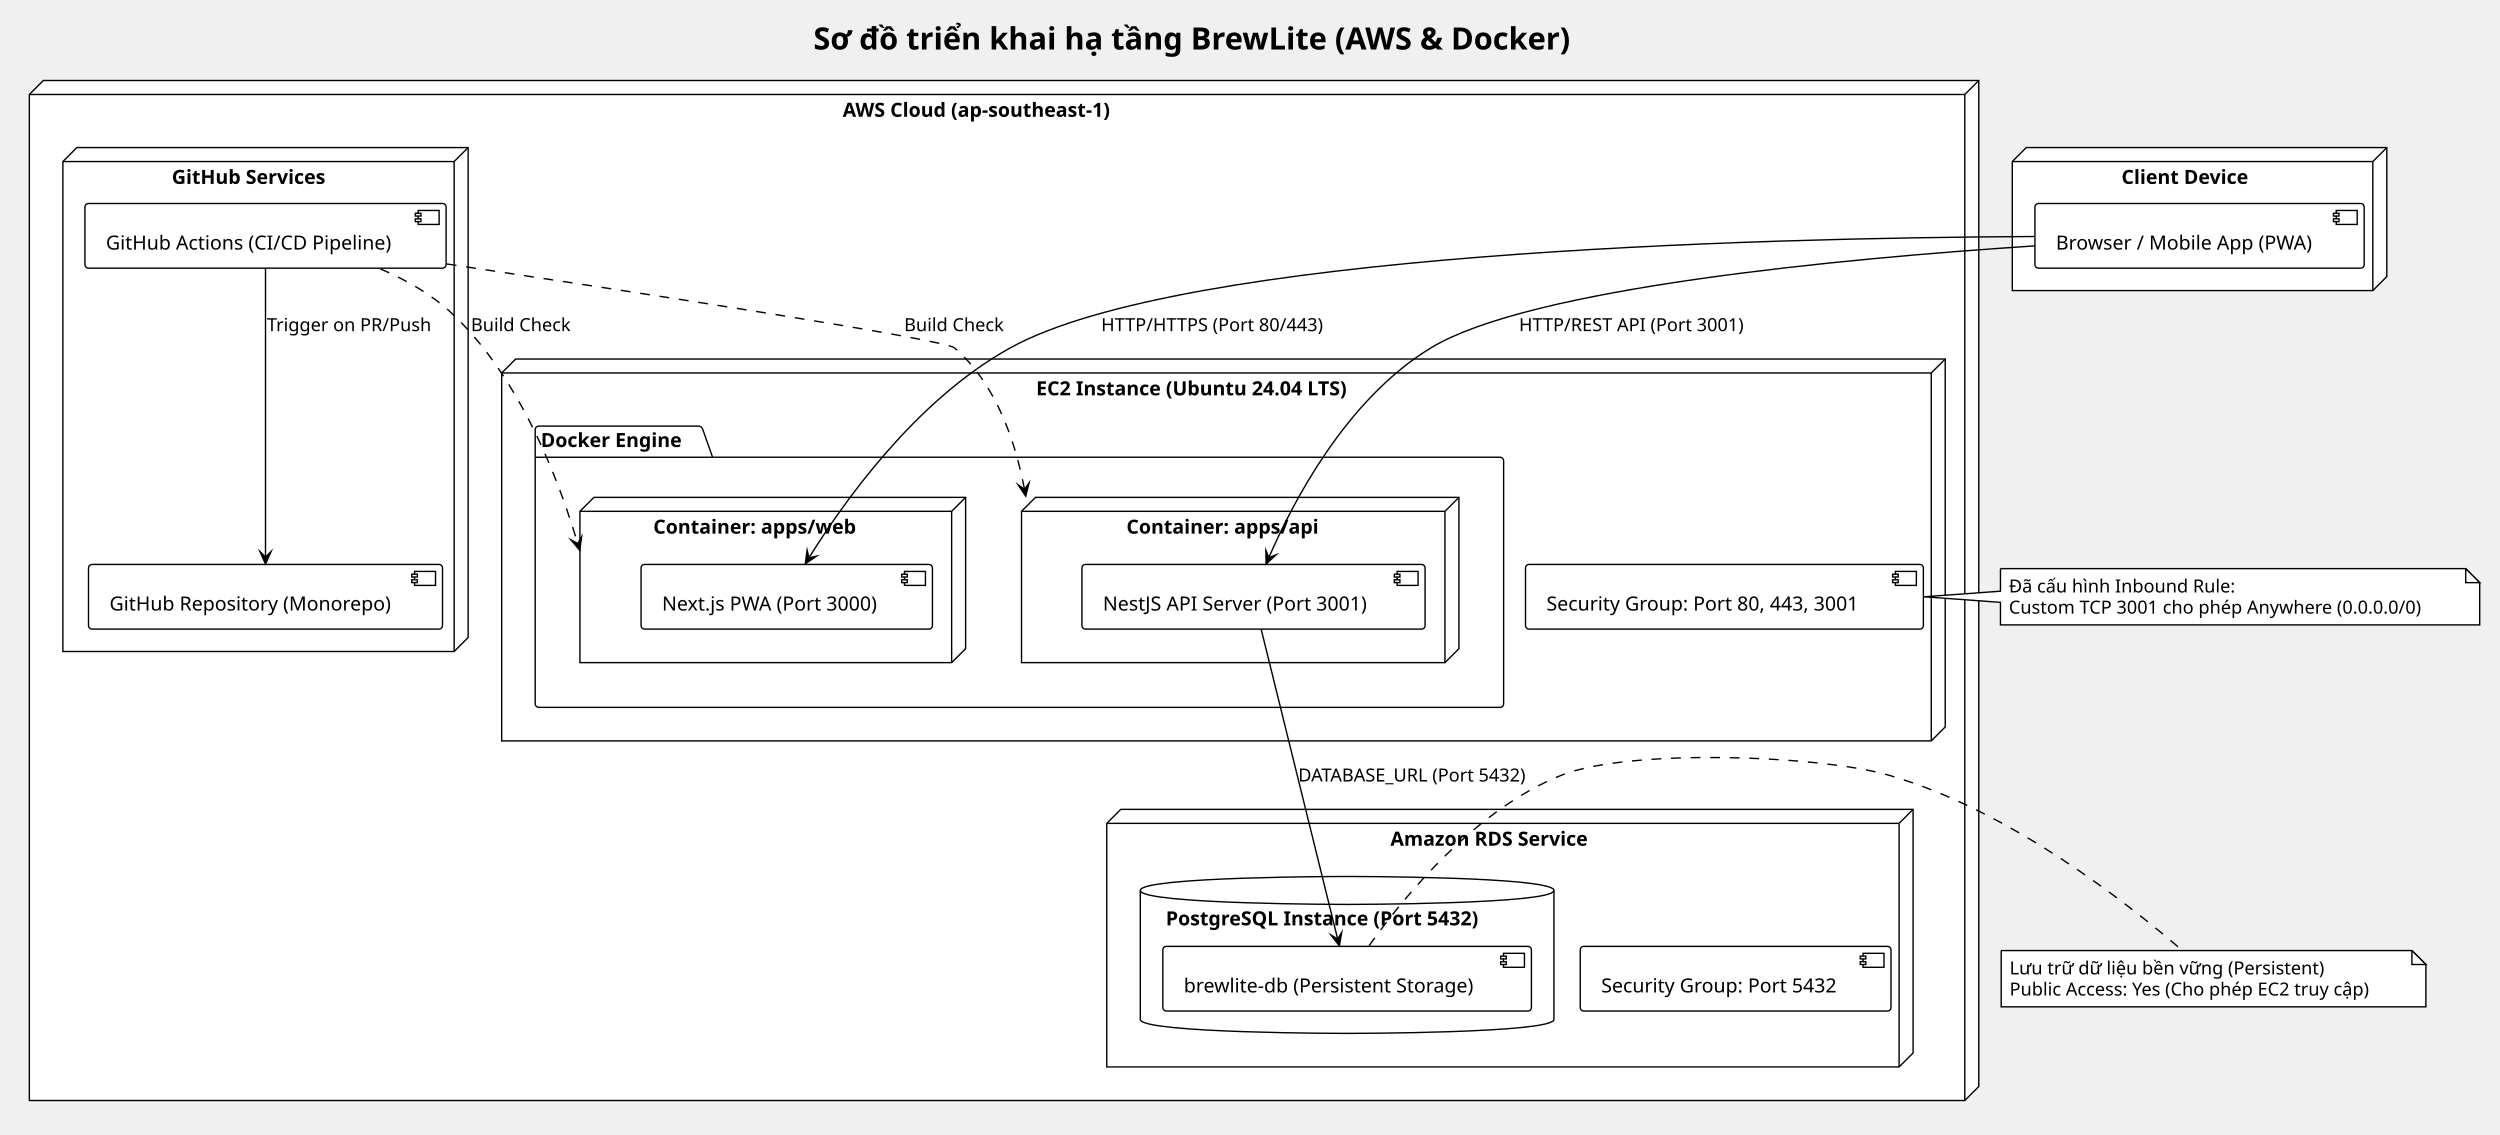
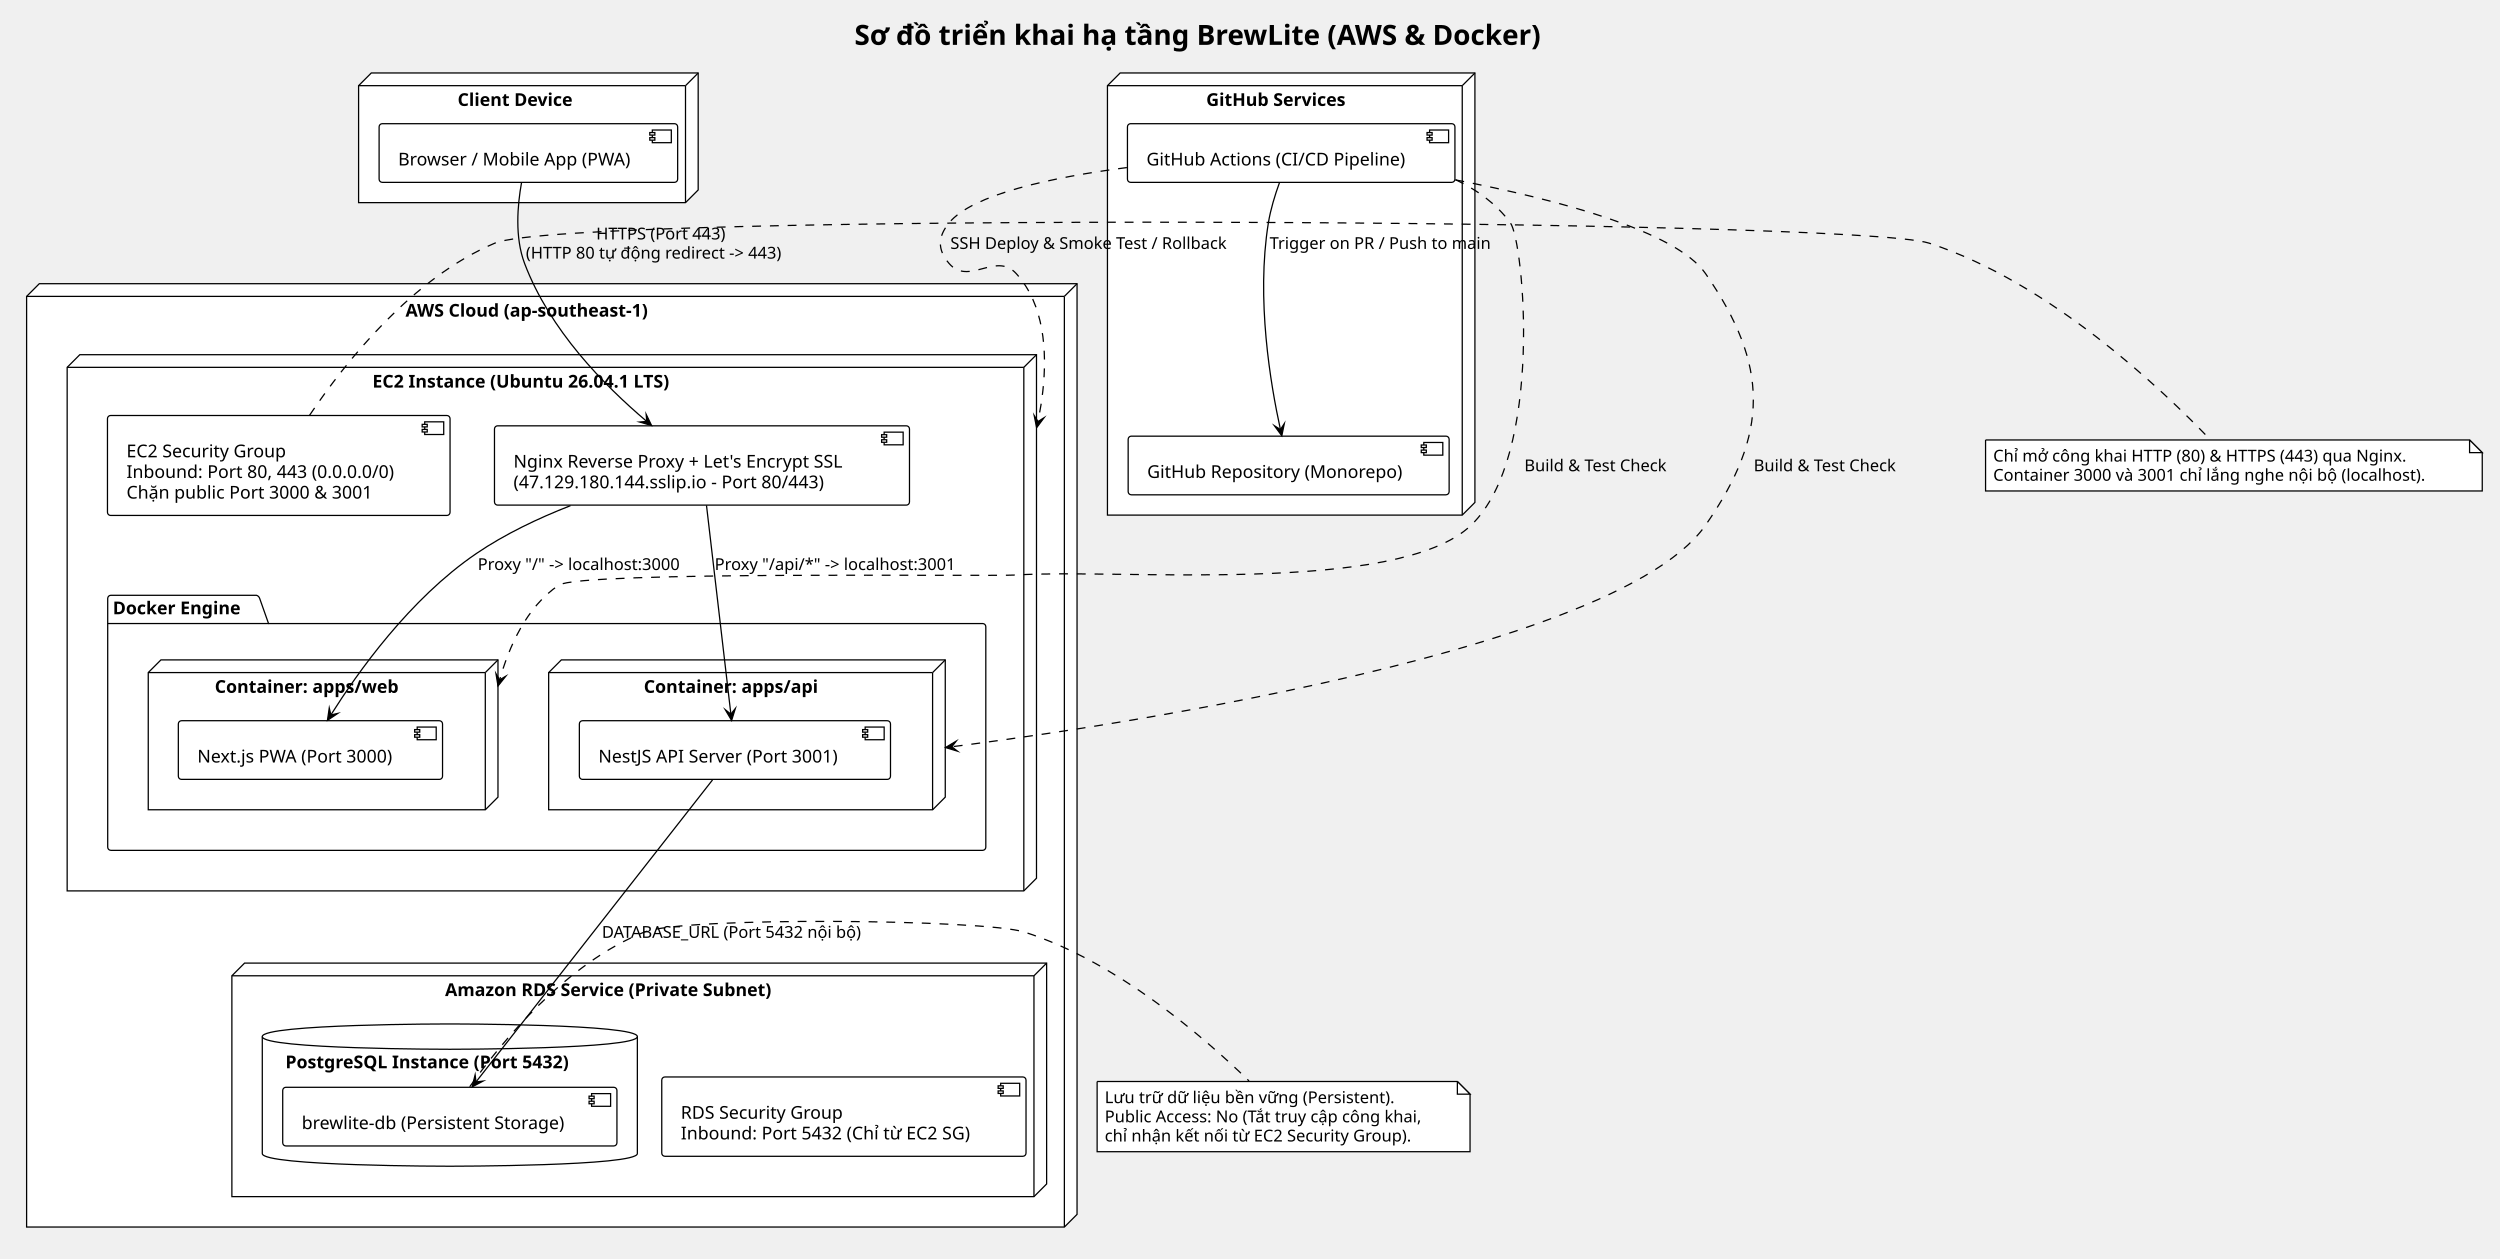
- <svg xmlns="http://www.w3.org/2000/svg" version="1.1" data-diagram-type="DESCRIPTION" style="width:1789px;height:812px;background:#FFFFFF;" width="1789px" height="812px" viewBox="0 0 1789 812" zoomAndPan="magnify" preserveAspectRatio="none" contentStyleType="text/css">
+ <svg xmlns="http://www.w3.org/2000/svg" version="1.1" data-diagram-type="DESCRIPTION" style="width:1973px;height:993px;background:#FFFFFF;" width="1973px" height="993px" viewBox="0 0 1973 993" zoomAndPan="magnify" preserveAspectRatio="none" contentStyleType="text/css">
  <defs />
  <g font-family="sans-serif" lengthAdjust="spacing">
    <g class="title" data-source-line="4">
-       <text x="582.074" y="35.421" fill="#000" font-size="22" textLength="623.315" font-weight="700" font-family="Verdana">Sơ đồ triển khai hạ tầng BrewLite (AWS &amp; Docker)</text>
+       <text x="674.338" y="35.421" fill="#000" font-size="22" textLength="623.315" font-weight="700" font-family="Verdana">Sơ đồ triển khai hạ tầng BrewLite (AWS &amp; Docker)</text>
    </g>
    <g class="cluster" data-qualified-name="Client Device" id="ent0001" data-source-line="6">
-       <polygon points="1440,115.609,1450,105.609,1708,105.609,1708,197.909,1698,207.909,1440,207.909,1440,115.609" fill="#FFF" style="stroke:#000;stroke-width:1;stroke-linejoin:miter;stroke-miterlimit:10;" />
-       <line x1="1698" y1="115.609" x2="1708" y2="105.609" style="stroke:#000;stroke-width:1;" />
-       <line x1="1440" y1="115.609" x2="1698" y2="115.609" style="stroke:#000;stroke-width:1;" />
-       <line x1="1698" y1="115.609" x2="1698" y2="207.909" style="stroke:#000;stroke-width:1;" />
-       <text x="1518.132" y="131.604" fill="#000" font-size="14" textLength="103.735" font-weight="700" font-family="Verdana">Client Device</text>
+       <polygon points="283,67.609,293,57.609,551,57.609,551,149.909,541,159.909,283,159.909,283,67.609" fill="#FFF" style="stroke:#000;stroke-width:1;stroke-linejoin:miter;stroke-miterlimit:10;" />
+       <line x1="541" y1="67.609" x2="551" y2="57.609" style="stroke:#000;stroke-width:1;" />
+       <line x1="283" y1="67.609" x2="541" y2="67.609" style="stroke:#000;stroke-width:1;" />
+       <line x1="541" y1="67.609" x2="541" y2="159.909" style="stroke:#000;stroke-width:1;" />
+       <text x="361.132" y="83.604" fill="#000" font-size="14" textLength="103.735" font-weight="700" font-family="Verdana">Client Device</text>
    </g>
-     <g class="cluster" data-qualified-name="AWS Cloud .ap-southeast-1." id="ent0003" data-source-line="10">
-       <polygon points="21,67.609,31,57.609,1416,57.609,1416,777.499,1406,787.499,21,787.499,21,67.609" fill="#FFF" style="stroke:#000;stroke-width:1;stroke-linejoin:miter;stroke-miterlimit:10;" />
-       <line x1="1406" y1="67.609" x2="1416" y2="57.609" style="stroke:#000;stroke-width:1;" />
-       <line x1="21" y1="67.609" x2="1406" y2="67.609" style="stroke:#000;stroke-width:1;" />
-       <line x1="1406" y1="67.609" x2="1406" y2="787.499" style="stroke:#000;stroke-width:1;" />
-       <text x="603.02" y="83.604" fill="#000" font-size="14" textLength="222.961" font-weight="700" font-family="Verdana">AWS Cloud (ap-southeast-1)</text>
+     <g class="cluster" data-qualified-name="GitHubCloud" id="ent0003" data-source-line="10">
+       <polygon points="874,67.609,884,57.609,1164,57.609,1164,396.499,1154,406.499,874,406.499,874,67.609" fill="#FFF" style="stroke:#000;stroke-width:1;stroke-linejoin:miter;stroke-miterlimit:10;" />
+       <line x1="1154" y1="67.609" x2="1164" y2="57.609" style="stroke:#000;stroke-width:1;" />
+       <line x1="874" y1="67.609" x2="1154" y2="67.609" style="stroke:#000;stroke-width:1;" />
+       <line x1="1154" y1="67.609" x2="1154" y2="406.499" style="stroke:#000;stroke-width:1;" />
+       <text x="951.952" y="83.604" fill="#000" font-size="14" textLength="126.096" font-weight="700" font-family="Verdana">GitHub Services</text>
    </g>
-     <g class="cluster" data-qualified-name="AWS Cloud .ap-southeast-1..EC2" id="ent0004" data-source-line="12">
-       <polygon points="359,266.909,369,256.909,1392,256.909,1392,520.199,1382,530.199,359,530.199,359,266.909" fill="#FFF" style="stroke:#000;stroke-width:1;stroke-linejoin:miter;stroke-miterlimit:10;" />
-       <line x1="1382" y1="266.909" x2="1392" y2="256.909" style="stroke:#000;stroke-width:1;" />
-       <line x1="359" y1="266.909" x2="1382" y2="266.909" style="stroke:#000;stroke-width:1;" />
-       <line x1="1382" y1="266.909" x2="1382" y2="530.199" style="stroke:#000;stroke-width:1;" />
-       <text x="741.45" y="282.904" fill="#000" font-size="14" textLength="260.101" font-weight="700" font-family="Verdana">EC2 Instance (Ubuntu 24.04 LTS)</text>
+     <g class="cluster" data-qualified-name="AWS Cloud .ap-southeast-1." id="ent0006" data-source-line="15">
+       <polygon points="21,233.909,31,223.909,850,223.909,850,958.389,840,968.389,21,968.389,21,233.909" fill="#FFF" style="stroke:#000;stroke-width:1;stroke-linejoin:miter;stroke-miterlimit:10;" />
+       <line x1="840" y1="233.909" x2="850" y2="223.909" style="stroke:#000;stroke-width:1;" />
+       <line x1="21" y1="233.909" x2="840" y2="233.909" style="stroke:#000;stroke-width:1;" />
+       <line x1="840" y1="233.909" x2="840" y2="968.389" style="stroke:#000;stroke-width:1;" />
+       <text x="320.02" y="249.904" fill="#000" font-size="14" textLength="222.961" font-weight="700" font-family="Verdana">AWS Cloud (ap-southeast-1)</text>
    </g>
-     <g class="cluster" data-qualified-name="AWS Cloud .ap-southeast-1..EC2.Docker Engine" id="ent0005" data-source-line="13">
-       <path d="M385.5,304.909 L500.435,304.909 A3.75,3.75 0 0 1 502.935,307.409 L509.935,327.206 L1073.5,327.206 A2.5,2.5 0 0 1 1076,329.706 L1076,503.699 A2.5,2.5 0 0 1 1073.5,506.199 L385.5,506.199 A2.5,2.5 0 0 1 383,503.699 L383,307.409 A2.5,2.5 0 0 1 385.5,304.909" style="stroke:#000;stroke-width:1;" fill="#FFF" />
-       <line x1="383" y1="327.206" x2="509.935" y2="327.206" style="stroke:#000;stroke-width:1;" />
-       <text x="387" y="319.904" fill="#000" font-size="14" textLength="113.935" font-weight="700" font-family="Verdana">Docker Engine</text>
+     <g class="cluster" data-qualified-name="AWS Cloud .ap-southeast-1..EC2" id="ent0007" data-source-line="17">
+       <polygon points="53,289.909,63,279.909,818,279.909,818,693.089,808,703.089,53,703.089,53,289.909" fill="#FFF" style="stroke:#000;stroke-width:1;stroke-linejoin:miter;stroke-miterlimit:10;" />
+       <line x1="808" y1="289.909" x2="818" y2="279.909" style="stroke:#000;stroke-width:1;" />
+       <line x1="53" y1="289.909" x2="808" y2="289.909" style="stroke:#000;stroke-width:1;" />
+       <line x1="808" y1="289.909" x2="808" y2="703.089" style="stroke:#000;stroke-width:1;" />
+       <text x="293.92" y="305.904" fill="#000" font-size="14" textLength="275.16" font-weight="700" font-family="Verdana">EC2 Instance (Ubuntu 26.04.1 LTS)</text>
    </g>
-     <g class="cluster" data-qualified-name="AWS Cloud .ap-southeast-1..EC2.Docker Engine.WebContainer" id="ent0006" data-source-line="14">
-       <polygon points="415,365.909,425,355.909,691,355.909,691,464.199,681,474.199,415,474.199,415,365.909" fill="#FFF" style="stroke:#000;stroke-width:1;stroke-linejoin:miter;stroke-miterlimit:10;" />
-       <line x1="681" y1="365.909" x2="691" y2="355.909" style="stroke:#000;stroke-width:1;" />
-       <line x1="415" y1="365.909" x2="681" y2="365.909" style="stroke:#000;stroke-width:1;" />
-       <line x1="681" y1="365.909" x2="681" y2="474.199" style="stroke:#000;stroke-width:1;" />
-       <text x="467.488" y="381.904" fill="#000" font-size="14" textLength="163.023" font-weight="700" font-family="Verdana">Container: apps/web</text>
+     <g class="cluster" data-qualified-name="AWS Cloud .ap-southeast-1..EC2.Docker Engine" id="ent0009" data-source-line="20">
+       <path d="M87.5,469.799 L202.435,469.799 A3.75,3.75 0 0 1 204.935,472.299 L211.935,492.096 L775.5,492.096 A2.5,2.5 0 0 1 778,494.596 L778,668.589 A2.5,2.5 0 0 1 775.5,671.089 L87.5,671.089 A2.5,2.5 0 0 1 85,668.589 L85,472.299 A2.5,2.5 0 0 1 87.5,469.799" style="stroke:#000;stroke-width:1;" fill="#FFF" />
+       <line x1="85" y1="492.096" x2="211.935" y2="492.096" style="stroke:#000;stroke-width:1;" />
+       <text x="89" y="484.794" fill="#000" font-size="14" textLength="113.935" font-weight="700" font-family="Verdana">Docker Engine</text>
    </g>
-     <g class="cluster" data-qualified-name="AWS Cloud .ap-southeast-1..EC2.Docker Engine.ApiContainer" id="ent0008" data-source-line="18">
-       <polygon points="731,365.909,741,355.909,1044,355.909,1044,464.199,1034,474.199,731,474.199,731,365.909" fill="#FFF" style="stroke:#000;stroke-width:1;stroke-linejoin:miter;stroke-miterlimit:10;" />
-       <line x1="1034" y1="365.909" x2="1044" y2="355.909" style="stroke:#000;stroke-width:1;" />
-       <line x1="731" y1="365.909" x2="1034" y2="365.909" style="stroke:#000;stroke-width:1;" />
-       <line x1="1034" y1="365.909" x2="1034" y2="474.199" style="stroke:#000;stroke-width:1;" />
-       <text x="806.08" y="381.904" fill="#000" font-size="14" textLength="154.841" font-weight="700" font-family="Verdana">Container: apps/api</text>
+     <g class="cluster" data-qualified-name="AWS Cloud .ap-southeast-1..EC2.Docker Engine.WebContainer" id="ent0010" data-source-line="21">
+       <polygon points="117,530.799,127,520.799,393,520.799,393,629.089,383,639.089,117,639.089,117,530.799" fill="#FFF" style="stroke:#000;stroke-width:1;stroke-linejoin:miter;stroke-miterlimit:10;" />
+       <line x1="383" y1="530.799" x2="393" y2="520.799" style="stroke:#000;stroke-width:1;" />
+       <line x1="117" y1="530.799" x2="383" y2="530.799" style="stroke:#000;stroke-width:1;" />
+       <line x1="383" y1="530.799" x2="383" y2="639.089" style="stroke:#000;stroke-width:1;" />
+       <text x="169.488" y="546.794" fill="#000" font-size="14" textLength="163.023" font-weight="700" font-family="Verdana">Container: apps/web</text>
    </g>
-     <g class="cluster" data-qualified-name="AWS Cloud .ap-southeast-1..RDSNode" id="ent0011" data-source-line="26">
-       <polygon points="792,589.199,802,579.199,1369,579.199,1369,753.499,1359,763.499,792,763.499,792,589.199" fill="#FFF" style="stroke:#000;stroke-width:1;stroke-linejoin:miter;stroke-miterlimit:10;" />
-       <line x1="1359" y1="589.199" x2="1369" y2="579.199" style="stroke:#000;stroke-width:1;" />
-       <line x1="792" y1="589.199" x2="1359" y2="589.199" style="stroke:#000;stroke-width:1;" />
-       <line x1="1359" y1="589.199" x2="1359" y2="763.499" style="stroke:#000;stroke-width:1;" />
-       <text x="994.981" y="605.194" fill="#000" font-size="14" textLength="163.037" font-weight="700" font-family="Verdana">Amazon RDS Service</text>
+     <g class="cluster" data-qualified-name="AWS Cloud .ap-southeast-1..EC2.Docker Engine.ApiContainer" id="ent0012" data-source-line="25">
+       <polygon points="433,530.799,443,520.799,746,520.799,746,629.089,736,639.089,433,639.089,433,530.799" fill="#FFF" style="stroke:#000;stroke-width:1;stroke-linejoin:miter;stroke-miterlimit:10;" />
+       <line x1="736" y1="530.799" x2="746" y2="520.799" style="stroke:#000;stroke-width:1;" />
+       <line x1="433" y1="530.799" x2="736" y2="530.799" style="stroke:#000;stroke-width:1;" />
+       <line x1="736" y1="530.799" x2="736" y2="639.089" style="stroke:#000;stroke-width:1;" />
+       <text x="508.08" y="546.794" fill="#000" font-size="14" textLength="154.841" font-weight="700" font-family="Verdana">Container: apps/api</text>
    </g>
-     <g class="cluster" data-qualified-name="AWS Cloud .ap-southeast-1..RDSNode.DBInstance" id="ent0012" data-source-line="27">
-       <path d="M816,637.199 C816,627.199 964,627.199 964,627.199 C964,627.199 1112,627.199 1112,637.199 L1112,729.499 C1112,739.499 964,739.499 964,739.499 C964,739.499 816,739.499 816,729.499 L816,637.199" style="stroke:#000;stroke-width:1;" fill="#FFF" />
-       <path d="M816,637.199 C816,647.199 964,647.199 964,647.199 C964,647.199 1112,647.199 1112,637.199" style="stroke:#000;stroke-width:1;" fill="none" />
-       <text x="834.25" y="662.194" fill="#000" font-size="14" textLength="259.499" font-weight="700" font-family="Verdana">PostgreSQL Instance (Port 5432)</text>
+     <g class="cluster" data-qualified-name="AWS Cloud .ap-southeast-1..RDSNode" id="ent0015" data-source-line="33">
+       <polygon points="183,770.089,193,760.089,826,760.089,826,934.389,816,944.389,183,944.389,183,770.089" fill="#FFF" style="stroke:#000;stroke-width:1;stroke-linejoin:miter;stroke-miterlimit:10;" />
+       <line x1="816" y1="770.089" x2="826" y2="760.089" style="stroke:#000;stroke-width:1;" />
+       <line x1="183" y1="770.089" x2="816" y2="770.089" style="stroke:#000;stroke-width:1;" />
+       <line x1="816" y1="770.089" x2="816" y2="944.389" style="stroke:#000;stroke-width:1;" />
+       <text x="351.234" y="786.084" fill="#000" font-size="14" textLength="298.532" font-weight="700" font-family="Verdana">Amazon RDS Service (Private Subnet)</text>
    </g>
-     <g class="cluster" data-qualified-name="AWS Cloud .ap-southeast-1..GitHubCloud" id="ent0015" data-source-line="33">
-       <polygon points="45,115.609,55,105.609,335,105.609,335,456.199,325,466.199,45,466.199,45,115.609" fill="#FFF" style="stroke:#000;stroke-width:1;stroke-linejoin:miter;stroke-miterlimit:10;" />
-       <line x1="325" y1="115.609" x2="335" y2="105.609" style="stroke:#000;stroke-width:1;" />
-       <line x1="45" y1="115.609" x2="325" y2="115.609" style="stroke:#000;stroke-width:1;" />
-       <line x1="325" y1="115.609" x2="325" y2="466.199" style="stroke:#000;stroke-width:1;" />
-       <text x="122.952" y="131.604" fill="#000" font-size="14" textLength="126.096" font-weight="700" font-family="Verdana">GitHub Services</text>
+     <g class="cluster" data-qualified-name="AWS Cloud .ap-southeast-1..RDSNode.DBInstance" id="ent0016" data-source-line="34">
+       <path d="M207,818.089 C207,808.089 355,808.089 355,808.089 C355,808.089 503,808.089 503,818.089 L503,910.389 C503,920.389 355,920.389 355,920.389 C355,920.389 207,920.389 207,910.389 L207,818.089" style="stroke:#000;stroke-width:1;" fill="#FFF" />
+       <path d="M207,818.089 C207,828.089 355,828.089 355,828.089 C355,828.089 503,828.089 503,818.089" style="stroke:#000;stroke-width:1;" fill="none" />
+       <text x="225.25" y="843.084" fill="#000" font-size="14" textLength="259.499" font-weight="700" font-family="Verdana">PostgreSQL Instance (Port 5432)</text>
    </g>
    <g class="entity" data-qualified-name="Client Device.ClientApp" id="ent0002" data-source-line="7">
-       <rect x="1456.19" y="145.609" width="235.617" height="46.297" fill="#FFF" style="stroke:#000;stroke-width:1;" rx="2.5" ry="2.5" />
-       <rect x="1671.807" y="150.609" width="15" height="10" fill="#FFF" style="stroke:#000;stroke-width:1;" />
-       <rect x="1669.807" y="152.609" width="4" height="2" fill="#FFF" style="stroke:#000;stroke-width:1;" />
-       <rect x="1669.807" y="156.609" width="4" height="2" fill="#FFF" style="stroke:#000;stroke-width:1;" />
-       <text x="1471.19" y="178.604" fill="#000" font-size="14" textLength="195.617" font-family="Verdana">Browser / Mobile App (PWA)</text>
+       <rect x="299.19" y="97.609" width="235.617" height="46.297" fill="#FFF" style="stroke:#000;stroke-width:1;" rx="2.5" ry="2.5" />
+       <rect x="514.807" y="102.609" width="15" height="10" fill="#FFF" style="stroke:#000;stroke-width:1;" />
+       <rect x="512.807" y="104.609" width="4" height="2" fill="#FFF" style="stroke:#000;stroke-width:1;" />
+       <rect x="512.807" y="108.609" width="4" height="2" fill="#FFF" style="stroke:#000;stroke-width:1;" />
+       <text x="314.19" y="130.604" fill="#000" font-size="14" textLength="195.617" font-family="Verdana">Browser / Mobile App (PWA)</text>
    </g>
-     <g class="entity" data-qualified-name="AWS Cloud .ap-southeast-1..EC2.EC2SecGroup" id="ent0010" data-source-line="23">
-       <rect x="1091.65" y="403.909" width="284.706" height="46.297" fill="#FFF" style="stroke:#000;stroke-width:1;" rx="2.5" ry="2.5" />
-       <rect x="1356.356" y="408.909" width="15" height="10" fill="#FFF" style="stroke:#000;stroke-width:1;" />
-       <rect x="1354.356" y="410.909" width="4" height="2" fill="#FFF" style="stroke:#000;stroke-width:1;" />
-       <rect x="1354.356" y="414.909" width="4" height="2" fill="#FFF" style="stroke:#000;stroke-width:1;" />
-       <text x="1106.65" y="436.904" fill="#000" font-size="14" textLength="244.706" font-family="Verdana">Security Group: Port 80, 443, 3001</text>
+     <g class="entity" data-qualified-name="GitHubCloud.Repo" id="ent0004" data-source-line="11">
+       <rect x="890.34" y="344.199" width="253.315" height="46.297" fill="#FFF" style="stroke:#000;stroke-width:1;" rx="2.5" ry="2.5" />
+       <rect x="1123.655" y="349.199" width="15" height="10" fill="#FFF" style="stroke:#000;stroke-width:1;" />
+       <rect x="1121.655" y="351.199" width="4" height="2" fill="#FFF" style="stroke:#000;stroke-width:1;" />
+       <rect x="1121.655" y="355.199" width="4" height="2" fill="#FFF" style="stroke:#000;stroke-width:1;" />
+       <text x="905.34" y="377.194" fill="#000" font-size="14" textLength="213.315" font-family="Verdana">GitHub Repository (Monorepo)</text>
    </g>
-     <g class="entity" data-qualified-name="AWS Cloud .ap-southeast-1..EC2.Docker Engine.WebContainer.NextServer" id="ent0007" data-source-line="15">
-       <rect x="458.74" y="403.909" width="208.513" height="46.297" fill="#FFF" style="stroke:#000;stroke-width:1;" rx="2.5" ry="2.5" />
-       <rect x="647.253" y="408.909" width="15" height="10" fill="#FFF" style="stroke:#000;stroke-width:1;" />
-       <rect x="645.253" y="410.909" width="4" height="2" fill="#FFF" style="stroke:#000;stroke-width:1;" />
-       <rect x="645.253" y="414.909" width="4" height="2" fill="#FFF" style="stroke:#000;stroke-width:1;" />
-       <text x="473.74" y="436.904" fill="#000" font-size="14" textLength="168.513" font-family="Verdana">Next.js PWA (Port 3000)</text>
+     <g class="entity" data-qualified-name="GitHubCloud.Pipeline" id="ent0005" data-source-line="12">
+       <rect x="889.78" y="97.609" width="258.449" height="46.297" fill="#FFF" style="stroke:#000;stroke-width:1;" rx="2.5" ry="2.5" />
+       <rect x="1128.229" y="102.609" width="15" height="10" fill="#FFF" style="stroke:#000;stroke-width:1;" />
+       <rect x="1126.229" y="104.609" width="4" height="2" fill="#FFF" style="stroke:#000;stroke-width:1;" />
+       <rect x="1126.229" y="108.609" width="4" height="2" fill="#FFF" style="stroke:#000;stroke-width:1;" />
+       <text x="904.78" y="130.604" fill="#000" font-size="14" textLength="218.449" font-family="Verdana">GitHub Actions (CI/CD Pipeline)</text>
    </g>
-     <g class="entity" data-qualified-name="AWS Cloud .ap-southeast-1..EC2.Docker Engine.ApiContainer.NestApi" id="ent0009" data-source-line="19">
-       <rect x="774.23" y="403.909" width="245.55" height="46.297" fill="#FFF" style="stroke:#000;stroke-width:1;" rx="2.5" ry="2.5" />
-       <rect x="999.78" y="408.909" width="15" height="10" fill="#FFF" style="stroke:#000;stroke-width:1;" />
-       <rect x="997.78" y="410.909" width="4" height="2" fill="#FFF" style="stroke:#000;stroke-width:1;" />
-       <rect x="997.78" y="414.909" width="4" height="2" fill="#FFF" style="stroke:#000;stroke-width:1;" />
-       <text x="789.23" y="436.904" fill="#000" font-size="14" textLength="205.55" font-family="Verdana">NestJS API Server (Port 3001)</text>
+     <g class="entity" data-qualified-name="AWS Cloud .ap-southeast-1..EC2.Nginx" id="ent0008" data-source-line="18">
+       <rect x="390.24" y="336.049" width="327.526" height="62.594" fill="#FFF" style="stroke:#000;stroke-width:1;" rx="2.5" ry="2.5" />
+       <rect x="697.766" y="341.049" width="15" height="10" fill="#FFF" style="stroke:#000;stroke-width:1;" />
+       <rect x="695.766" y="343.049" width="4" height="2" fill="#FFF" style="stroke:#000;stroke-width:1;" />
+       <rect x="695.766" y="347.049" width="4" height="2" fill="#FFF" style="stroke:#000;stroke-width:1;" />
+       <text x="405.24" y="369.044" fill="#000" font-size="14" textLength="287.526" font-family="Verdana">Nginx Reverse Proxy + Let's Encrypt SSL</text>
+       <text x="405.24" y="385.341" fill="#000" font-size="14" textLength="270.771" font-family="Verdana">(47.129.180.144.sslip.io - Port 80/443)</text>
    </g>
-     <g class="entity" data-qualified-name="AWS Cloud .ap-southeast-1..RDSNode.RDSSecGroup" id="ent0014" data-source-line="30">
-       <rect x="1130.82" y="677.199" width="222.369" height="46.297" fill="#FFF" style="stroke:#000;stroke-width:1;" rx="2.5" ry="2.5" />
-       <rect x="1333.189" y="682.199" width="15" height="10" fill="#FFF" style="stroke:#000;stroke-width:1;" />
-       <rect x="1331.189" y="684.199" width="4" height="2" fill="#FFF" style="stroke:#000;stroke-width:1;" />
-       <rect x="1331.189" y="688.199" width="4" height="2" fill="#FFF" style="stroke:#000;stroke-width:1;" />
-       <text x="1145.82" y="710.194" fill="#000" font-size="14" textLength="182.369" font-family="Verdana">Security Group: Port 5432</text>
+     <g class="entity" data-qualified-name="AWS Cloud .ap-southeast-1..EC2.EC2SecGroup" id="ent0014" data-source-line="30">
+       <rect x="84.81" y="327.909" width="270.371" height="78.891" fill="#FFF" style="stroke:#000;stroke-width:1;" rx="2.5" ry="2.5" />
+       <rect x="335.181" y="332.909" width="15" height="10" fill="#FFF" style="stroke:#000;stroke-width:1;" />
+       <rect x="333.181" y="334.909" width="4" height="2" fill="#FFF" style="stroke:#000;stroke-width:1;" />
+       <rect x="333.181" y="338.909" width="4" height="2" fill="#FFF" style="stroke:#000;stroke-width:1;" />
+       <text x="99.81" y="360.904" fill="#000" font-size="14" textLength="136.849" font-family="Verdana">EC2 Security Group</text>
+       <text x="99.81" y="377.201" fill="#000" font-size="14" textLength="230.371" font-family="Verdana">Inbound: Port 80, 443 (0.0.0.0/0)</text>
+       <text x="99.81" y="393.498" fill="#000" font-size="14" textLength="210.902" font-family="Verdana">Chặn public Port 3000 &amp; 3001</text>
    </g>
-     <g class="entity" data-qualified-name="AWS Cloud .ap-southeast-1..RDSNode.DBInstance.PostgresDB" id="ent0013" data-source-line="28">
-       <rect x="832.12" y="677.199" width="263.768" height="46.297" fill="#FFF" style="stroke:#000;stroke-width:1;" rx="2.5" ry="2.5" />
-       <rect x="1075.888" y="682.199" width="15" height="10" fill="#FFF" style="stroke:#000;stroke-width:1;" />
-       <rect x="1073.888" y="684.199" width="4" height="2" fill="#FFF" style="stroke:#000;stroke-width:1;" />
-       <rect x="1073.888" y="688.199" width="4" height="2" fill="#FFF" style="stroke:#000;stroke-width:1;" />
-       <text x="847.12" y="710.194" fill="#000" font-size="14" textLength="223.768" font-family="Verdana">brewlite-db (Persistent Storage)</text>
+     <g class="entity" data-qualified-name="AWS Cloud .ap-southeast-1..EC2.Docker Engine.WebContainer.NextServer" id="ent0011" data-source-line="22">
+       <rect x="140.74" y="568.799" width="208.513" height="46.297" fill="#FFF" style="stroke:#000;stroke-width:1;" rx="2.5" ry="2.5" />
+       <rect x="329.253" y="573.799" width="15" height="10" fill="#FFF" style="stroke:#000;stroke-width:1;" />
+       <rect x="327.253" y="575.799" width="4" height="2" fill="#FFF" style="stroke:#000;stroke-width:1;" />
+       <rect x="327.253" y="579.799" width="4" height="2" fill="#FFF" style="stroke:#000;stroke-width:1;" />
+       <text x="155.74" y="601.794" fill="#000" font-size="14" textLength="168.513" font-family="Verdana">Next.js PWA (Port 3000)</text>
    </g>
-     <g class="entity" data-qualified-name="AWS Cloud .ap-southeast-1..GitHubCloud.Repo" id="ent0016" data-source-line="34">
-       <rect x="63.34" y="403.909" width="253.315" height="46.297" fill="#FFF" style="stroke:#000;stroke-width:1;" rx="2.5" ry="2.5" />
-       <rect x="296.655" y="408.909" width="15" height="10" fill="#FFF" style="stroke:#000;stroke-width:1;" />
-       <rect x="294.655" y="410.909" width="4" height="2" fill="#FFF" style="stroke:#000;stroke-width:1;" />
-       <rect x="294.655" y="414.909" width="4" height="2" fill="#FFF" style="stroke:#000;stroke-width:1;" />
-       <text x="78.34" y="436.904" fill="#000" font-size="14" textLength="213.315" font-family="Verdana">GitHub Repository (Monorepo)</text>
+     <g class="entity" data-qualified-name="AWS Cloud .ap-southeast-1..EC2.Docker Engine.ApiContainer.NestApi" id="ent0013" data-source-line="26">
+       <rect x="457.23" y="568.799" width="245.55" height="46.297" fill="#FFF" style="stroke:#000;stroke-width:1;" rx="2.5" ry="2.5" />
+       <rect x="682.78" y="573.799" width="15" height="10" fill="#FFF" style="stroke:#000;stroke-width:1;" />
+       <rect x="680.78" y="575.799" width="4" height="2" fill="#FFF" style="stroke:#000;stroke-width:1;" />
+       <rect x="680.78" y="579.799" width="4" height="2" fill="#FFF" style="stroke:#000;stroke-width:1;" />
+       <text x="472.23" y="601.794" fill="#000" font-size="14" textLength="205.55" font-family="Verdana">NestJS API Server (Port 3001)</text>
    </g>
-     <g class="entity" data-qualified-name="AWS Cloud .ap-southeast-1..GitHubCloud.Pipeline" id="ent0017" data-source-line="35">
-       <rect x="60.78" y="145.609" width="258.449" height="46.297" fill="#FFF" style="stroke:#000;stroke-width:1;" rx="2.5" ry="2.5" />
-       <rect x="299.229" y="150.609" width="15" height="10" fill="#FFF" style="stroke:#000;stroke-width:1;" />
-       <rect x="297.229" y="152.609" width="4" height="2" fill="#FFF" style="stroke:#000;stroke-width:1;" />
-       <rect x="297.229" y="156.609" width="4" height="2" fill="#FFF" style="stroke:#000;stroke-width:1;" />
-       <text x="75.78" y="178.604" fill="#000" font-size="14" textLength="218.449" font-family="Verdana">GitHub Actions (CI/CD Pipeline)</text>
+     <g class="entity" data-qualified-name="AWS Cloud .ap-southeast-1..RDSNode.RDSSecGroup" id="ent0018" data-source-line="37">
+       <rect x="522.26" y="849.939" width="287.475" height="62.594" fill="#FFF" style="stroke:#000;stroke-width:1;" rx="2.5" ry="2.5" />
+       <rect x="789.735" y="854.939" width="15" height="10" fill="#FFF" style="stroke:#000;stroke-width:1;" />
+       <rect x="787.735" y="856.939" width="4" height="2" fill="#FFF" style="stroke:#000;stroke-width:1;" />
+       <rect x="787.735" y="860.939" width="4" height="2" fill="#FFF" style="stroke:#000;stroke-width:1;" />
+       <text x="537.26" y="882.934" fill="#000" font-size="14" textLength="138.715" font-family="Verdana">RDS Security Group</text>
+       <text x="537.26" y="899.231" fill="#000" font-size="14" textLength="247.475" font-family="Verdana">Inbound: Port 5432 (Chỉ từ EC2 SG)</text>
    </g>
-     <g class="entity" data-qualified-name="GMN24" id="ent0025" data-source-line="47">
-       <path d="M1431.53,406.919 L1431.53,423.049 L1376.7,427.049 L1431.53,431.049 L1431.53,447.185 A0,0 0 0 0 1431.53,447.185 L1774.464,447.185 A0,0 0 0 0 1774.464,447.185 L1774.464,416.919 L1764.464,406.919 L1431.53,406.919 A0,0 0 0 0 1431.53,406.919" style="stroke:#000;stroke-width:1;" fill="#FFF" />
-       <path d="M1764.464,406.919 L1764.464,416.919 L1774.464,416.919 L1764.464,406.919" style="stroke:#000;stroke-width:1;" fill="#FFF" />
-       <text x="1437.53" y="423.986" fill="#000" font-size="13" textLength="172.523" font-family="Verdana">Đã cấu hình Inbound Rule:</text>
-       <text x="1437.53" y="439.119" fill="#000" font-size="13" textLength="321.934" font-family="Verdana">Custom TCP 3001 cho phép Anywhere (0.0.0.0/0)</text>
+     <g class="entity" data-qualified-name="AWS Cloud .ap-southeast-1..RDSNode.DBInstance.PostgresDB" id="ent0017" data-source-line="35">
+       <rect x="223.12" y="858.089" width="263.768" height="46.297" fill="#FFF" style="stroke:#000;stroke-width:1;" rx="2.5" ry="2.5" />
+       <rect x="466.888" y="863.089" width="15" height="10" fill="#FFF" style="stroke:#000;stroke-width:1;" />
+       <rect x="464.888" y="865.089" width="4" height="2" fill="#FFF" style="stroke:#000;stroke-width:1;" />
+       <rect x="464.888" y="869.089" width="4" height="2" fill="#FFF" style="stroke:#000;stroke-width:1;" />
+       <text x="238.12" y="891.084" fill="#000" font-size="14" textLength="223.768" font-family="Verdana">brewlite-db (Persistent Storage)</text>
    </g>
    <g class="entity" data-qualified-name="GMN27" id="ent0028" data-source-line="52">
-       <path d="M1432.05,680.219 L1432.05,720.485 L1735.959,720.485 L1735.959,690.219 L1725.959,680.219 L1432.05,680.219" style="stroke:#000;stroke-width:1;" fill="#FFF" />
-       <path d="M1725.959,680.219 L1725.959,690.219 L1735.959,690.219 L1725.959,680.219" style="stroke:#000;stroke-width:1;" fill="#FFF" />
-       <text x="1438.05" y="697.286" fill="#000" font-size="13" textLength="238.977" font-family="Verdana">Lưu trữ dữ liệu bền vững (Persistent)</text>
-       <text x="1438.05" y="712.419" fill="#000" font-size="13" textLength="282.909" font-family="Verdana">Public Access: Yes (Cho phép EC2 truy cập)</text>
+       <path d="M1567.01,347.219 L1567.01,387.485 L1958.992,387.485 L1958.992,357.219 L1948.992,347.219 L1567.01,347.219" style="stroke:#000;stroke-width:1;" fill="#FFF" />
+       <path d="M1948.992,347.219 L1948.992,357.219 L1958.992,357.219 L1948.992,347.219" style="stroke:#000;stroke-width:1;" fill="#FFF" />
+       <text x="1573.01" y="364.286" fill="#000" font-size="13" textLength="354.942" font-family="Verdana">Chỉ mở công khai HTTP (80) &amp; HTTPS (443) qua Nginx.</text>
+       <text x="1573.01" y="379.419" fill="#000" font-size="13" textLength="370.982" font-family="Verdana">Container 3000 và 3001 chỉ lắng nghe nội bộ (localhost).</text>
    </g>
-     <g class="link" data-entity-1="ent0002" data-entity-2="ent0007" id="lnk18" data-source-line="39" data-link-type="dependency">
-       <path d="M1456.07,169.249 C1252.7,170.239 845.98,180.979 723,248.909 C654.62,286.679 602.826,360.62 578.876,399.23" style="stroke:#000;stroke-width:1;" fill="none" id="ClientApp-to-NextServer" />
-       <polygon points="576.24,403.479,584.383,397.94,578.876,399.23,577.585,393.723,576.24,403.479" fill="#000" style="stroke:#000;stroke-width:1;stroke-linejoin:miter;stroke-miterlimit:10;" />
-       <text x="788" y="236.976" fill="#000" font-size="13" textLength="170.003" font-family="Verdana">HTTP/HTTPS (Port 80/443)</text>
+     <g class="entity" data-qualified-name="GMN30" id="ent0031" data-source-line="57">
+       <path d="M865.85,853.539 L865.85,908.938 L1160.155,908.938 L1160.155,863.539 L1150.155,853.539 L865.85,853.539" style="stroke:#000;stroke-width:1;" fill="#FFF" />
+       <path d="M1150.155,853.539 L1150.155,863.539 L1160.155,863.539 L1150.155,853.539" style="stroke:#000;stroke-width:1;" fill="#FFF" />
+       <text x="871.85" y="870.606" fill="#000" font-size="13" textLength="243.109" font-family="Verdana">Lưu trữ dữ liệu bền vững (Persistent).</text>
+       <text x="871.85" y="885.739" fill="#000" font-size="13" textLength="273.305" font-family="Verdana">Public Access: No (Tắt truy cập công khai,</text>
+       <text x="871.85" y="900.872" fill="#000" font-size="13" textLength="262.387" font-family="Verdana">chỉ nhận kết nối từ EC2 Security Group).</text>
    </g>
-     <g class="link" data-entity-1="ent0002" data-entity-2="ent0009" id="lnk19" data-source-line="40" data-link-type="dependency">
-       <path d="M1455.98,175.959 C1316.54,185.129 1094.55,206.049 1024,248.909 C962.87,286.039 924.77,360.312 907.97,399.042" style="stroke:#000;stroke-width:1;" fill="none" id="ClientApp-to-NestApi" />
-       <polygon points="905.98,403.629,913.231,396.964,907.97,399.042,905.892,393.781,905.98,403.629" fill="#000" style="stroke:#000;stroke-width:1;stroke-linejoin:miter;stroke-miterlimit:10;" />
-       <text x="1087" y="236.976" fill="#000" font-size="13" textLength="173.742" font-family="Verdana">HTTP/REST API (Port 3001)</text>
+     <g class="link" data-entity-1="ent0002" data-entity-2="ent0008" id="lnk19" data-source-line="41" data-link-type="dependency">
+       <path d="M411.6,144.119 C408.36,161.979 406.21,187.329 414,207.909 C433.95,260.599 476.496,303.836 510.416,332.596" style="stroke:#000;stroke-width:1;" fill="none" id="ClientApp-to-Nginx" />
+       <polygon points="514.23,335.829,509.952,326.958,510.416,332.596,504.779,333.06,514.23,335.829" fill="#000" style="stroke:#000;stroke-width:1;stroke-linejoin:miter;stroke-miterlimit:10;" />
+       <text x="470.498" y="188.976" fill="#000" font-size="13" textLength="111.205" font-family="Verdana">HTTPS (Port 443)</text>
+       <text x="415" y="204.109" fill="#000" font-size="13" textLength="222.2" font-family="Verdana">(HTTP 80 tự động redirect -&gt; 443)</text>
    </g>
-     <g class="link" data-entity-1="ent0009" data-entity-2="ent0013" id="lnk20" data-source-line="41" data-link-type="dependency">
-       <path d="M902.48,450.259 C915.05,501.129 944.601,620.825 957.241,671.985" style="stroke:#000;stroke-width:1;" fill="none" id="NestApi-to-PostgresDB" />
-       <polygon points="958.44,676.839,960.165,667.143,957.241,671.985,952.398,669.062,958.44,676.839" fill="#000" style="stroke:#000;stroke-width:1;stroke-linejoin:miter;stroke-miterlimit:10;" />
-       <text x="929" y="559.266" fill="#000" font-size="13" textLength="180.032" font-family="Verdana">DATABASE_URL (Port 5432)</text>
+     <g class="link" data-entity-1="ent0008" data-entity-2="ent0011" id="lnk20" data-source-line="42" data-link-type="dependency">
+       <path d="M450.21,399.069 C424.78,409.019 398.45,421.529 376,436.799 C323.28,472.629 282.138,530.911 261.098,564.251" style="stroke:#000;stroke-width:1;" fill="none" id="Nginx-to-NextServer" />
+       <polygon points="258.43,568.479,266.616,563.003,261.098,564.251,259.85,558.733,258.43,568.479" fill="#000" style="stroke:#000;stroke-width:1;stroke-linejoin:miter;stroke-miterlimit:10;" />
+       <text x="377" y="449.866" fill="#000" font-size="13" textLength="176.662" font-family="Verdana">Proxy "/" -&gt; localhost:3000</text>
    </g>
-     <g class="link" data-entity-1="ent0017" data-entity-2="ent0016" id="lnk21" data-source-line="42" data-link-type="dependency">
-       <path d="M190,192.049 C190,240.529 190,350.039 190,398.629" style="stroke:#000;stroke-width:1;" fill="none" id="Pipeline-to-Repo" />
-       <polygon points="190,403.629,194,394.629,190,398.629,186,394.629,190,403.629" fill="#000" style="stroke:#000;stroke-width:1;stroke-linejoin:miter;stroke-miterlimit:10;" />
-       <text x="191" y="236.976" fill="#000" font-size="13" textLength="123.544" font-family="Verdana">Trigger on PR/Push</text>
+     <g class="link" data-entity-1="ent0008" data-entity-2="ent0013" id="lnk21" data-source-line="43" data-link-type="dependency">
+       <path d="M557.56,398.829 C562.86,444.199 572.12,523.463 576.81,563.593" style="stroke:#000;stroke-width:1;" fill="none" id="Nginx-to-NestApi" />
+       <polygon points="577.39,568.559,580.318,559.156,576.81,563.593,572.372,560.085,577.39,568.559" fill="#000" style="stroke:#000;stroke-width:1;stroke-linejoin:miter;stroke-miterlimit:10;" />
+       <text x="564" y="449.866" fill="#000" font-size="13" textLength="207.372" font-family="Verdana">Proxy "/api/*" -&gt; localhost:3001</text>
    </g>
-     <g class="link" data-entity-1="ent0017" data-entity-2="ent0006" id="lnk22" data-source-line="43" data-link-type="dependency">
-       <path d="M272.13,192.389 C290.39,200.199 308.58,210.499 323,223.909 C359.13,257.499 383.92,306.994 399.78,348.601 C403.745,359.002 407.152,368.911 410.038,377.954 C411.481,382.476 412.795,386.782 413.982,390.825 C414.279,391.836 413.185,388.025 413.466,389.002" style="stroke:#000;stroke-width:1;stroke-dasharray:7,7;" fill="none" id="Pipeline-to-WebContainer" />
-       <polygon points="414.85,393.807,416.204,384.052,413.466,389.002,408.516,386.265,414.85,393.807" fill="#000" style="stroke:#000;stroke-width:1;stroke-linejoin:miter;stroke-miterlimit:10;" />
-       <text x="337" y="236.976" fill="#000" font-size="13" textLength="76.756" font-family="Verdana">Build Check</text>
+     <g class="link" data-entity-1="ent0013" data-entity-2="ent0017" id="lnk22" data-source-line="44" data-link-type="dependency">
+       <path d="M562.34,615.489 C520.28,669.189 417.633,800.263 375.653,853.863" style="stroke:#000;stroke-width:1;" fill="none" id="NestApi-to-PostgresDB" />
+       <polygon points="372.57,857.799,381.269,853.18,375.653,853.863,374.97,848.247,372.57,857.799" fill="#000" style="stroke:#000;stroke-width:1;stroke-linejoin:miter;stroke-miterlimit:10;" />
+       <text x="475" y="740.156" fill="#000" font-size="13" textLength="224.307" font-family="Verdana">DATABASE_URL (Port 5432 nội bộ)</text>
    </g>
-     <g class="link" data-entity-1="ent0017" data-entity-2="ent0008" id="lnk23" data-source-line="44" data-link-type="dependency">
-       <path d="M319.71,188.899 C463.44,210.349 676.07,242.919 683,248.909 C698.385,262.184 709.589,279.654 717.739,298.449 C721.814,307.847 725.125,317.576 727.813,327.278 C729.157,332.13 730.345,336.974 731.395,341.767 C731.92,344.163 732.411,346.547 732.869,348.912 C733.098,350.094 733.319,351.272 733.532,352.445 C733.639,353.031 733.744,353.616 733.846,354.199 C733.898,354.491 733.095,349.856 733.146,350.147" style="stroke:#000;stroke-width:1;stroke-dasharray:7,7;" fill="none" id="Pipeline-to-ApiContainer" />
-       <polygon points="733.999,355.074,736.404,345.523,733.146,350.147,728.522,346.888,733.999,355.074" fill="#000" style="stroke:#000;stroke-width:1;stroke-linejoin:miter;stroke-miterlimit:10;" />
-       <text x="647" y="236.976" fill="#000" font-size="13" textLength="76.756" font-family="Verdana">Build Check</text>
+     <g class="link" data-entity-1="ent0005" data-entity-2="ent0004" id="lnk23" data-source-line="46" data-link-type="dependency">
+       <path d="M1009.72,144.269 C1006.24,153.849 1002.73,165.249 1001,175.909 C991.25,236.169 1002.711,303.305 1010.531,339.045" style="stroke:#000;stroke-width:1;" fill="none" id="Pipeline-to-Repo" />
+       <polygon points="1011.6,343.929,1013.584,334.282,1010.531,339.045,1005.769,335.992,1011.6,343.929" fill="#000" style="stroke:#000;stroke-width:1;stroke-linejoin:miter;stroke-miterlimit:10;" />
+       <text x="1002" y="196.476" fill="#000" font-size="13" textLength="185.605" font-family="Verdana">Trigger on PR / Push to main</text>
    </g>
-     <g class="link" data-entity-1="ent0013" data-entity-2="ent0028" id="lnk29" data-source-line="52" data-link-type="association">
-       <path d="M979.69,676.779 C1004.27,642.239 1055.53,579.309 1117.5,554.699 C1165.83,535.509 1301.52,540.339 1351.5,554.699 C1437.33,579.369 1522.16,646.029 1561.41,679.949" style="stroke:#000;stroke-width:1;stroke-dasharray:7,7;" fill="none" id="PostgresDB-GMN27" />
+     <g class="link" data-entity-1="ent0005" data-entity-2="ent0010" id="lnk24" data-source-line="47" data-link-type="dependency">
+       <path d="M1148.71,141.819 C1165.63,149.819 1180.91,160.819 1192,175.909 C1202.51,190.199 1218.72,359.039 1161,414.499 C1103.13,470.099 882.08,448.539 802,453.799 C781.98,455.109 457.65,450.599 441,461.799 C415.445,478.979 401.48,510.532 393.886,538.148 C393.649,539.011 393.418,539.87 393.193,540.725 C393.137,540.939 394.341,536.314 394.285,536.527" style="stroke:#000;stroke-width:1;stroke-dasharray:7,7;" fill="none" id="Pipeline-to-WebContainer" />
+       <polygon points="393.025,541.365,399.164,533.664,394.285,536.527,391.422,531.648,393.025,541.365" fill="#000" style="stroke:#000;stroke-width:1;stroke-linejoin:miter;stroke-miterlimit:10;" />
+       <text x="1203" y="371.916" fill="#000" font-size="13" textLength="122.967" font-family="Verdana">Build &amp; Test Check</text>
+     </g>
+     <g class="link" data-entity-1="ent0005" data-entity-2="ent0012" id="lnk25" data-source-line="48" data-link-type="dependency">
+       <path d="M1148.6,141.959 C1229.6,157.639 1322.82,182.379 1346,215.909 C1396.2,288.499 1396.41,342.049 1346,414.499 C1306.14,471.789 1156.195,515.662 1015.2,545.329 C944.703,560.163 876.443,571.446 825.299,579.078 C799.728,582.895 778.435,585.799 763.282,587.778 C759.494,588.273 756.089,588.71 753.098,589.089 C751.602,589.278 750.209,589.453 748.923,589.614 C748.28,589.694 747.664,589.771 747.075,589.844 C746.78,589.88 751.455,589.303 751.174,589.338" style="stroke:#000;stroke-width:1;stroke-dasharray:7,7;" fill="none" id="Pipeline-to-ApiContainer" />
+       <polygon points="746.211,589.951,755.634,592.818,751.174,589.338,754.654,584.878,746.211,589.951" fill="#000" style="stroke:#000;stroke-width:1;stroke-linejoin:miter;stroke-miterlimit:10;" />
+       <text x="1384" y="371.916" fill="#000" font-size="13" textLength="122.967" font-family="Verdana">Build &amp; Test Check</text>
+     </g>
+     <g class="link" data-entity-1="ent0005" data-entity-2="ent0007" id="lnk26" data-source-line="49" data-link-type="dependency">
+       <path d="M889.34,132.239 C829.42,140.049 767.45,153.389 749,175.909 C739.99,186.909 739.72,197.119 749,207.909 C764.54,225.959 785.99,198.269 802,215.909 C824.15,240.309 826.435,277.134 823.044,308.243 C822.196,316.02 820.993,323.44 819.658,330.219 C819.324,331.914 818.982,333.569 818.634,335.179 C818.461,335.984 819.381,331.9 819.205,332.682" style="stroke:#000;stroke-width:1;stroke-dasharray:7,7;" fill="none" id="Pipeline-to-EC2" />
+       <polygon points="818.111,337.561,823.984,329.655,819.205,332.682,816.178,327.903,818.111,337.561" fill="#000" style="stroke:#000;stroke-width:1;stroke-linejoin:miter;stroke-miterlimit:10;" />
+       <text x="750" y="196.476" fill="#000" font-size="13" textLength="238.418" font-family="Verdana">SSH Deploy &amp; Smoke Test / Rollback</text>
+     </g>
+     <g class="link" data-entity-1="ent0014" data-entity-2="ent0028" id="lnk29" data-source-line="52" data-link-type="association">
+       <path d="M244.32,327.719 C273.15,284.969 325.56,219.349 390.5,191.909 C448.43,167.419 1462.71,172.409 1522.5,191.909 C1617.83,222.979 1706.79,307.709 1744.29,346.929" style="stroke:#000;stroke-width:1;stroke-dasharray:7,7;" fill="none" id="EC2SecGroup-GMN27" />
+     </g>
+     <g class="link" data-entity-1="ent0017" data-entity-2="ent0031" id="lnk32" data-source-line="57" data-link-type="association">
+       <path d="M370.69,857.669 C395.27,823.129 446.53,760.199 508.5,735.589 C539.48,723.289 776.75,725.439 808.5,735.589 C880.74,758.689 949.25,817.669 985.73,853.089" style="stroke:#000;stroke-width:1;stroke-dasharray:7,7;" fill="none" id="PostgresDB-GMN30" />
    </g>
  </g>
</svg>
